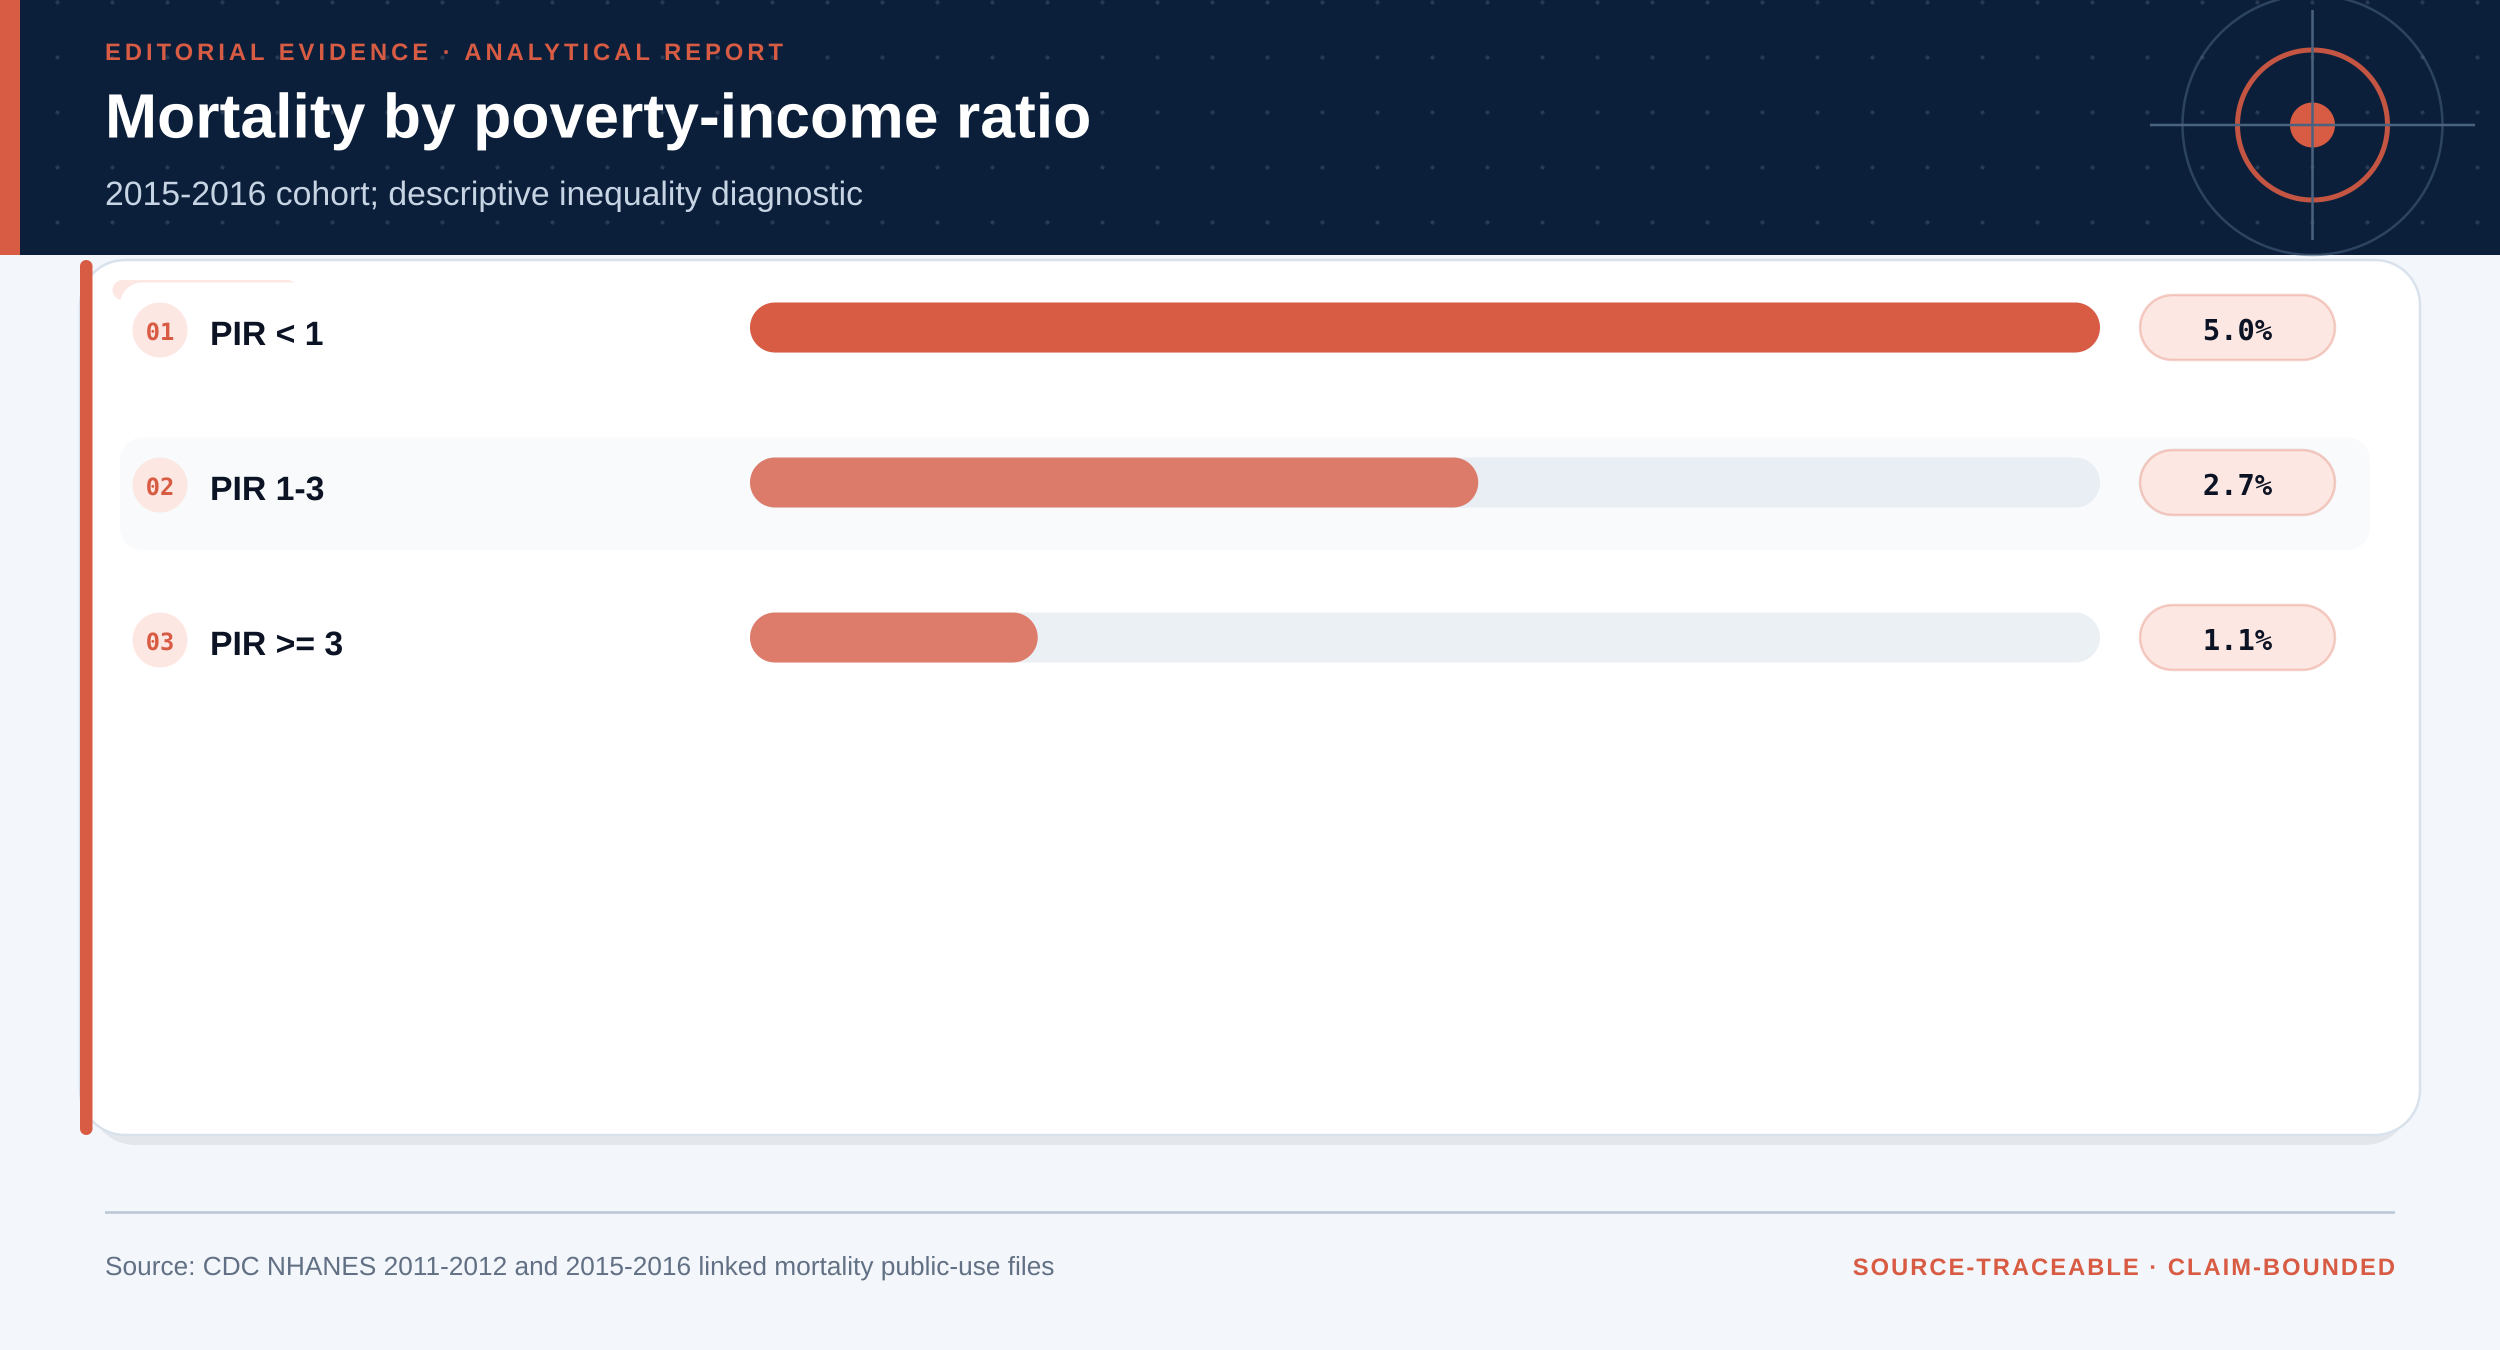
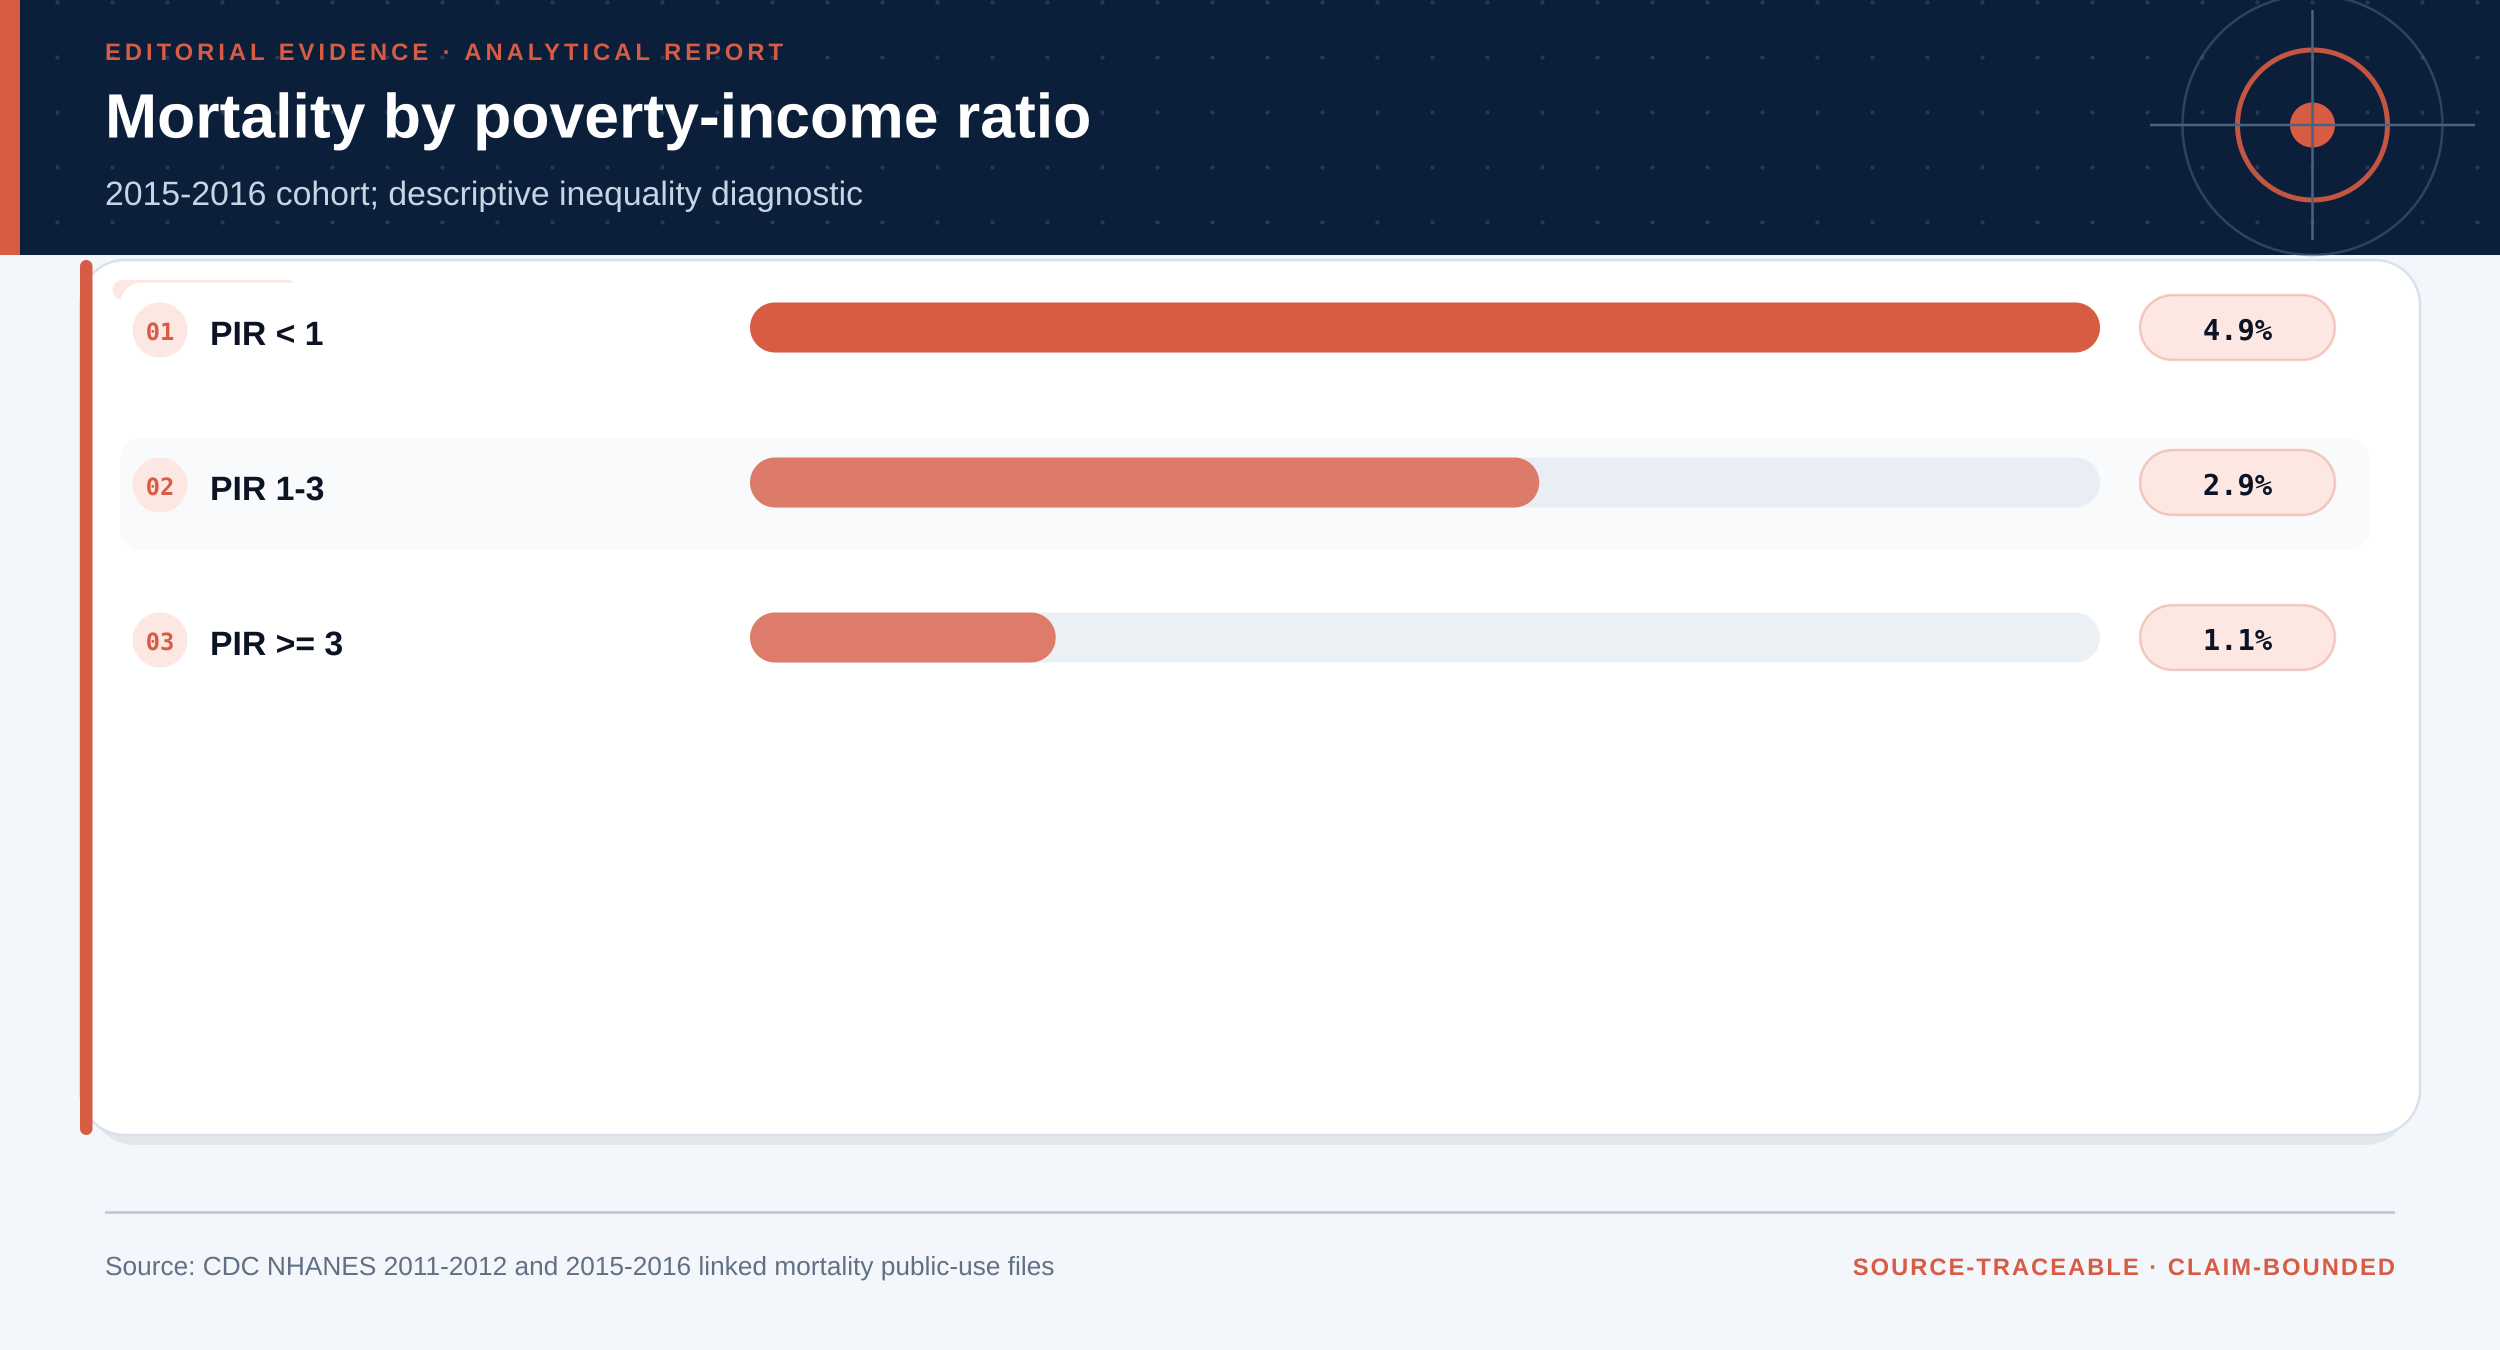
<svg xmlns="http://www.w3.org/2000/svg" width="1000" height="540" viewBox="0 0 1000 540" role="img" aria-labelledby="title desc">
  <defs>
    <pattern id="microGrid" width="22" height="22" patternUnits="userSpaceOnUse">
      <circle cx="1" cy="1" r=".85" fill="#FFFFFF" opacity=".12" />
    </pattern>
  </defs>
  <rect width="1000" height="540" fill="#F3F6FA" />
  <rect width="1000" height="102" fill="#0B1F3A" />
  <rect width="1000" height="102" fill="url(#microGrid)" />
  <rect width="8" height="102" fill="#D85B43" />
  <circle cx="925" cy="50" r="30" fill="none" stroke="#D85B43" stroke-width="2" opacity=".9" />
  <circle cx="925" cy="50" r="9" fill="#D85B43" />
  <circle cx="925" cy="50" r="52" fill="none" stroke="#49627F" stroke-width="1" opacity=".55" />
  <line x1="860" y1="50" x2="990" y2="50" stroke="#49627F" stroke-width="1" />
  <line x1="925" y1="4" x2="925" y2="96" stroke="#49627F" stroke-width="1" />
  <text x="42" y="24" font-family="-apple-system,BlinkMacSystemFont,'Segoe UI',Arial,sans-serif" font-size="9.5" font-weight="800" letter-spacing="1.6" fill="#D85B43">EDITORIAL EVIDENCE · ANALYTICAL REPORT</text>
  <text x="42" y="55" font-family="-apple-system,BlinkMacSystemFont,'Segoe UI',Arial,sans-serif" font-size="25" font-weight="760" fill="#FFFFFF">Mortality by poverty-income ratio</text>
  <text x="42" y="82" font-family="-apple-system,BlinkMacSystemFont,'Segoe UI',Arial,sans-serif" font-size="13.5" fill="#C7D4E4">2015-2016 cohort; descriptive inequality diagnostic</text>
  <rect x="36" y="110" width="928" height="348" rx="18" fill="#07152A" opacity=".07" />
  <rect x="32" y="104" width="936" height="350" rx="18" fill="#FFFFFF" stroke="#D9E2EC" />
  <rect x="32" y="104" width="5" height="350" rx="2.5" fill="#D85B43" />
  <rect x="45" y="112" width="74" height="8" rx="4" fill="#FCE7E2" />
  <rect x="48" y="113.0" width="900" height="45.0" rx="9" fill="#FFFFFF" />
  <circle cx="64" cy="132.0" r="11" fill="#FCE7E2" />
  <text x="64" y="136.0" text-anchor="middle" font-family="ui-monospace,SFMono-Regular,Menlo,monospace" font-size="9.5" font-weight="800" fill="#D85B43">01</text>
  <text x="84" y="138.0" font-family="-apple-system,BlinkMacSystemFont,&quot;Segoe UI&quot;,Arial,sans-serif" font-size="13.5" font-weight="650" fill="#0B1324">PIR &lt; 1</text>
  <rect x="300" y="121.0" width="540" height="20" rx="10" fill="#D9E2EC" opacity=".52" />
  <rect x="300" y="121.0" width="540.0" height="20" rx="10" fill="#D85B43" opacity="1" />
  <rect x="856" y="118.0" width="78" height="26" rx="13" fill="#FCE7E2" stroke="#D85B43" stroke-opacity=".28" />
-   <text x="895" y="136.0" text-anchor="middle" font-family="ui-monospace,SFMono-Regular,Menlo,monospace" font-size="11.5" font-weight="800" fill="#0B1324">5.0%</text>
+   <text x="895" y="136.0" text-anchor="middle" font-family="ui-monospace,SFMono-Regular,Menlo,monospace" font-size="11.5" font-weight="800" fill="#0B1324">4.9%</text>
  <rect x="48" y="175.0" width="900" height="45.0" rx="9" fill="#F8FAFC" />
  <circle cx="64" cy="194.0" r="11" fill="#FCE7E2" />
  <text x="64" y="198.0" text-anchor="middle" font-family="ui-monospace,SFMono-Regular,Menlo,monospace" font-size="9.5" font-weight="800" fill="#D85B43">02</text>
  <text x="84" y="200.0" font-family="-apple-system,BlinkMacSystemFont,&quot;Segoe UI&quot;,Arial,sans-serif" font-size="13.5" font-weight="650" fill="#0B1324">PIR 1-3</text>
  <rect x="300" y="183.0" width="540" height="20" rx="10" fill="#D9E2EC" opacity=".52" />
-   <rect x="300" y="183.0" width="291.3" height="20" rx="10" fill="#D85B43" opacity="0.78" />
+   <rect x="300" y="183.0" width="315.7" height="20" rx="10" fill="#D85B43" opacity="0.78" />
  <rect x="856" y="180.0" width="78" height="26" rx="13" fill="#FCE7E2" stroke="#D85B43" stroke-opacity=".28" />
-   <text x="895" y="198.0" text-anchor="middle" font-family="ui-monospace,SFMono-Regular,Menlo,monospace" font-size="11.5" font-weight="800" fill="#0B1324">2.7%</text>
+   <text x="895" y="198.0" text-anchor="middle" font-family="ui-monospace,SFMono-Regular,Menlo,monospace" font-size="11.5" font-weight="800" fill="#0B1324">2.9%</text>
  <rect x="48" y="237.0" width="900" height="45.0" rx="9" fill="#FFFFFF" />
  <circle cx="64" cy="256.0" r="11" fill="#FCE7E2" />
  <text x="64" y="260.0" text-anchor="middle" font-family="ui-monospace,SFMono-Regular,Menlo,monospace" font-size="9.5" font-weight="800" fill="#D85B43">03</text>
  <text x="84" y="262.0" font-family="-apple-system,BlinkMacSystemFont,&quot;Segoe UI&quot;,Arial,sans-serif" font-size="13.5" font-weight="650" fill="#0B1324">PIR &gt;= 3</text>
  <rect x="300" y="245.0" width="540" height="20" rx="10" fill="#D9E2EC" opacity=".52" />
-   <rect x="300" y="245.0" width="115.1" height="20" rx="10" fill="#D85B43" opacity="0.78" />
+   <rect x="300" y="245.0" width="122.3" height="20" rx="10" fill="#D85B43" opacity="0.78" />
  <rect x="856" y="242.0" width="78" height="26" rx="13" fill="#FCE7E2" stroke="#D85B43" stroke-opacity=".28" />
  <text x="895" y="260.0" text-anchor="middle" font-family="ui-monospace,SFMono-Regular,Menlo,monospace" font-size="11.5" font-weight="800" fill="#0B1324">1.1%</text>
  <line x1="42" y1="485" x2="958" y2="485" stroke="#B9C6D5" />
  <text x="42" y="510" font-family="-apple-system,BlinkMacSystemFont,'Segoe UI',Arial,sans-serif" font-size="10.5" fill="#617084">Source: CDC NHANES 2011-2012 and 2015-2016 linked mortality public-use files</text>
  <text x="958" y="510" text-anchor="end" font-family="-apple-system,BlinkMacSystemFont,'Segoe UI',Arial,sans-serif" font-size="9.5" font-weight="750" letter-spacing=".8" fill="#D85B43">SOURCE-TRACEABLE · CLAIM-BOUNDED</text>
</svg>
